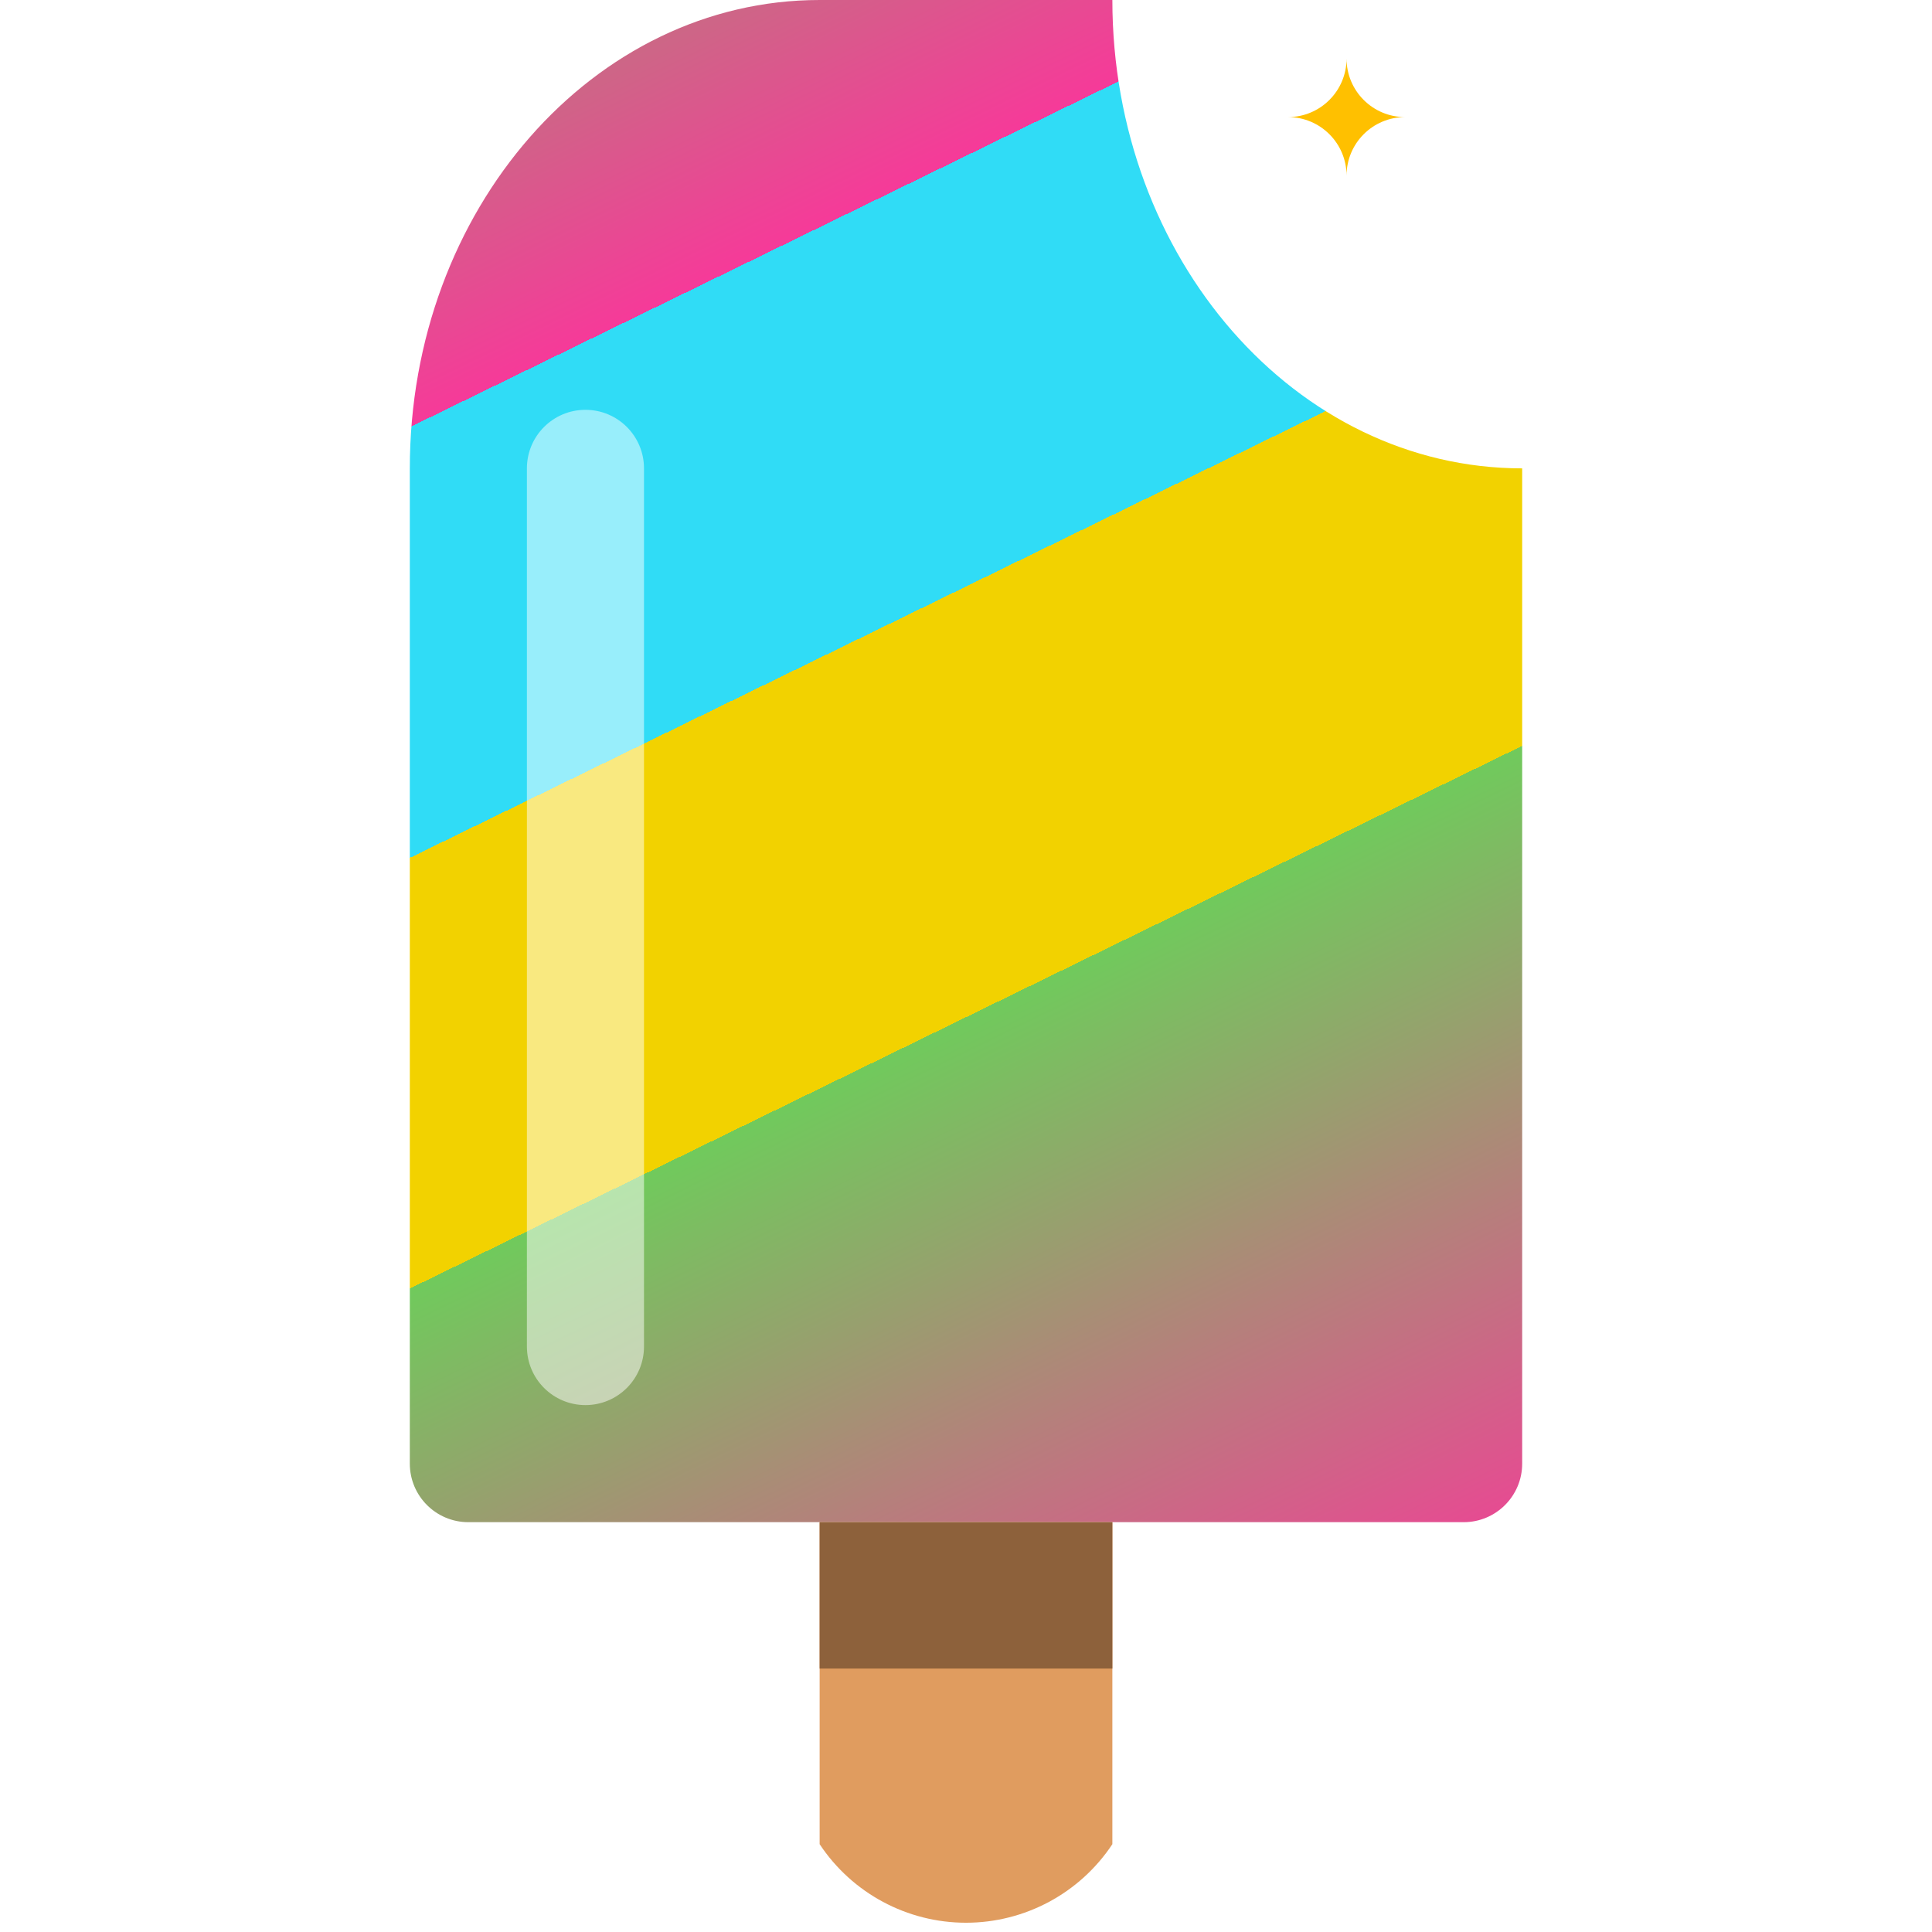
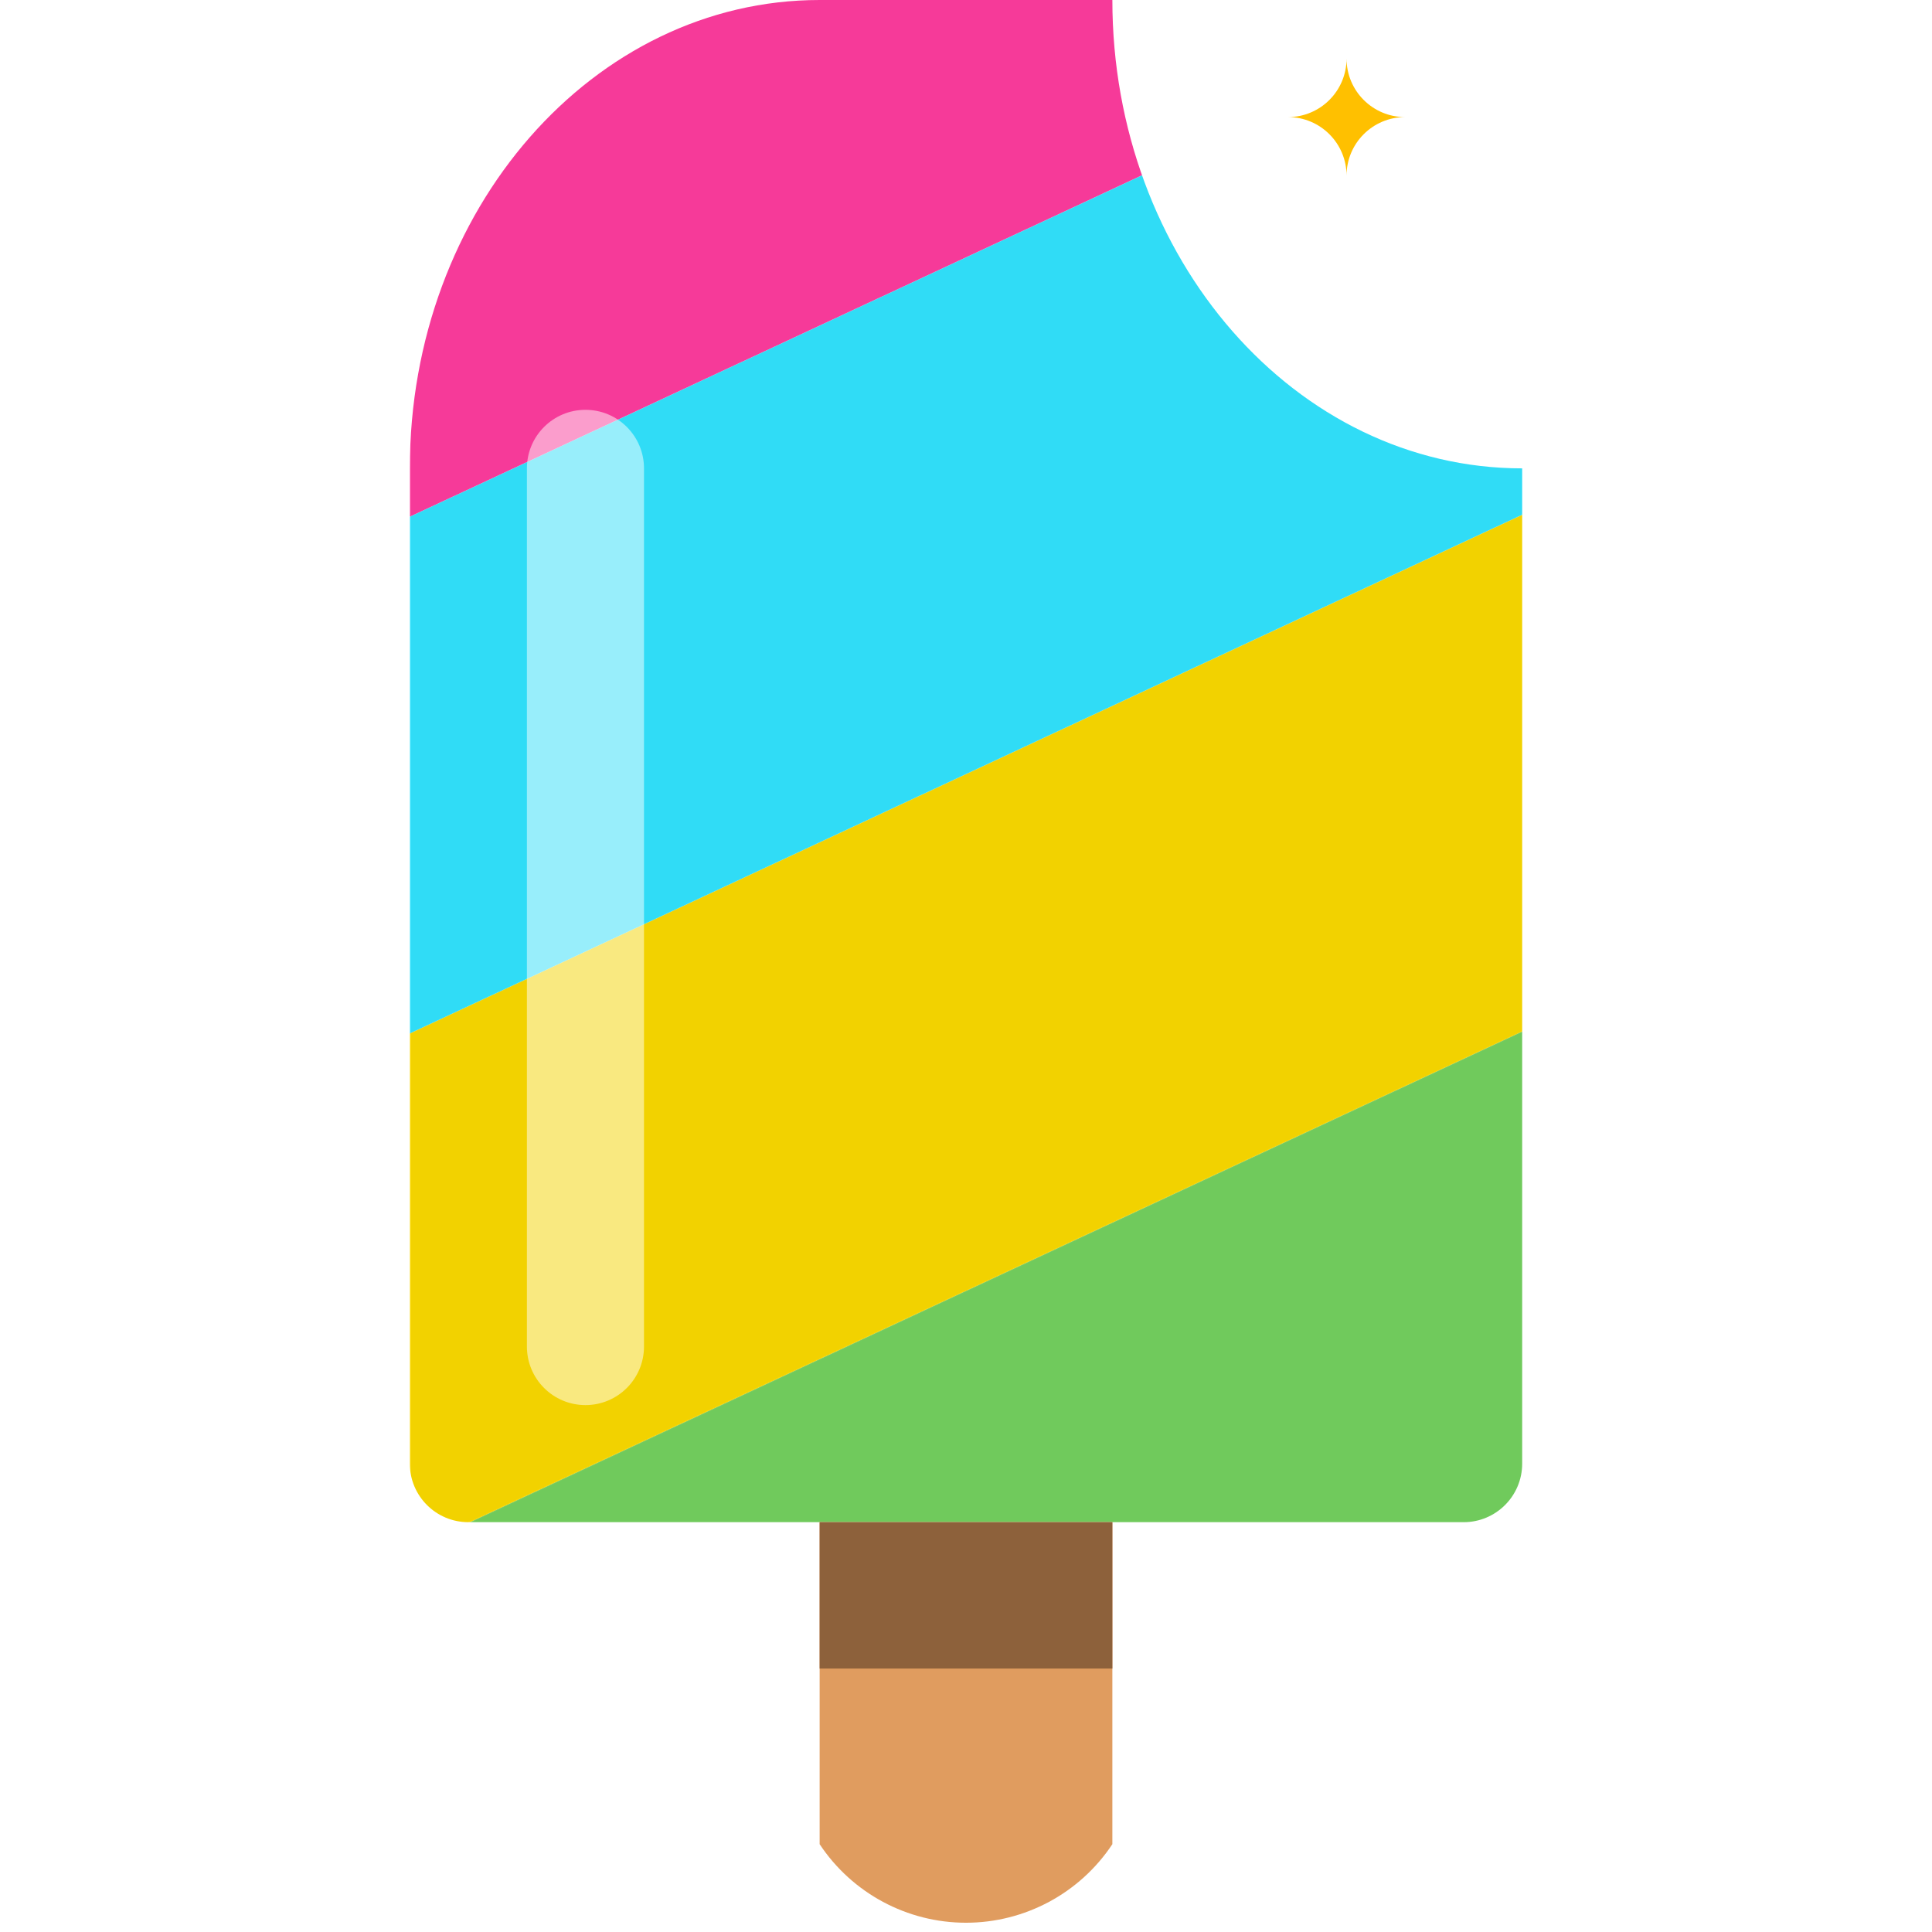
<svg xmlns="http://www.w3.org/2000/svg" version="1.1" width="330px" height="330px" viewBox="0 0 330 330">
  <defs>
-     <linearGradient id="flavoursGrad" x1="0%" y1="0%" x2="35%" y2="100%" gradientTransform="translate(20, 20);" spreadMethod="repeat">
-       <stop offset="25%" style="stop-color: #f63a99;" />
-       <stop offset="25%" style="stop-color: #30dcf6;" />
-       <stop offset="50%" style="stop-color: #30dcf6;" />
-       <stop offset="50%" style="stop-color: #f2d200;" />
-       <stop offset="75%" style="stop-color: #f2d200;" />
-       <stop offset="75%" style="stop-color: #70ca5c;" />
-     </linearGradient>
+     <pattern id="partsBackground2" x="0" y="0" width="400" height="320" patternUnits="userSpaceOnUse">
+       <g transform="rotate(-25 0 0)">
+         <g transform="translate(-150 -320)">
+           <rect x="0" y="0" width="400" height="80" fill="#f63a99" />
+           <rect x="0" y="80" width="400" height="80" fill="#30dcf6" />
+           <rect x="0" y="160" width="400" height="80" fill="#f2d200" />
+           <rect x="0" y="240" width="400" height="80" fill="#70ca5c" />
+           <rect x="0" y="320" width="400" height="80" fill="#f63a99" />
+           <rect x="0" y="400" width="400" height="80" fill="#30dcf6" />
+           <rect x="0" y="480" width="400" height="80" fill="#f2d200" />
+           <rect x="0" y="560" width="400" height="80" fill="#70ca5c" />
+           <animateTransform attributeName="transform" attributeType="XML" type="translate" from="-150 -320" to="-150 0" dur="5s" repeatCount="indefinite" />
+         </g>
+       </g>
+     </pattern>
  </defs>
  <g transform="translate(70, 0)">
-     <path d="M 0 80     A 70 80 0 0 1 70 0     L 120 0     A 70 80 0 0 0 190 80     L 190 250     A 10 10 0 0 1 180 260     L 10 260     A 10 10 0 0 1 0 250     Z" fill="url(#flavoursGrad)" />
-     <path d="M 20 80     A 10 10 0 0 1 40 80     L 40 230     A 10 10 0 0 1 20 230     Z" fill="rgba(255, 255, 255, 0.5)" />
-     <path d="M 70 260     L 120 260     L 120 315     A 30 30 0 0 1 70 315     Z" fill="#E09C5F" />
+     <path d="M 0 80             A 70 80 0 0 1 70 0             L 120 0             A 70 80 0 0 0 190 80             L 190 250             A 10 10 0 0 1 180 260             L 10 260             A 10 10 0 0 1 0 250             Z" fill="url(#partsBackground2)" />
+     <path d="M 20 80             A 10 10 0 0 1 40 80             L 40 230             A 10 10 0 0 1 20 230             Z" fill="rgba(255, 255, 255, 0.5)" />
+     <path d="M 70 260             L 120 260             L 120 315             A 30 30 0 0 1 70 315             Z" fill="#E09C5F" />
    <rect x="70" y="260" width="50" height="25" fill="#8D613B" />
    <g transform="scale(0.1) translate(1600, 200)">
-       <path id="twinkleStart" d="M -100 0                         A 100 100 0 0 0 0 -100                         A 100 100 0 0 0 100 0                         A 100 100 0 0 0 0 100                         A 100 100 0 0 0 -100 0" fill="#FFC000" />
+       <path id="twinkleStart" d="M -100 0                     A 100 100 0 0 0 0 -100                     A 100 100 0 0 0 100 0                     A 100 100 0 0 0 0 100                     A 100 100 0 0 0 -100 0" fill="#FFC000">
+         <animateTransform attributeName="transform" attributeType="XML" type="rotate" from="0 0 0" to="360 0 0" dur="3s" repeatCount="indefinite" />
+       </path>
    </g>
  </g>
</svg>
